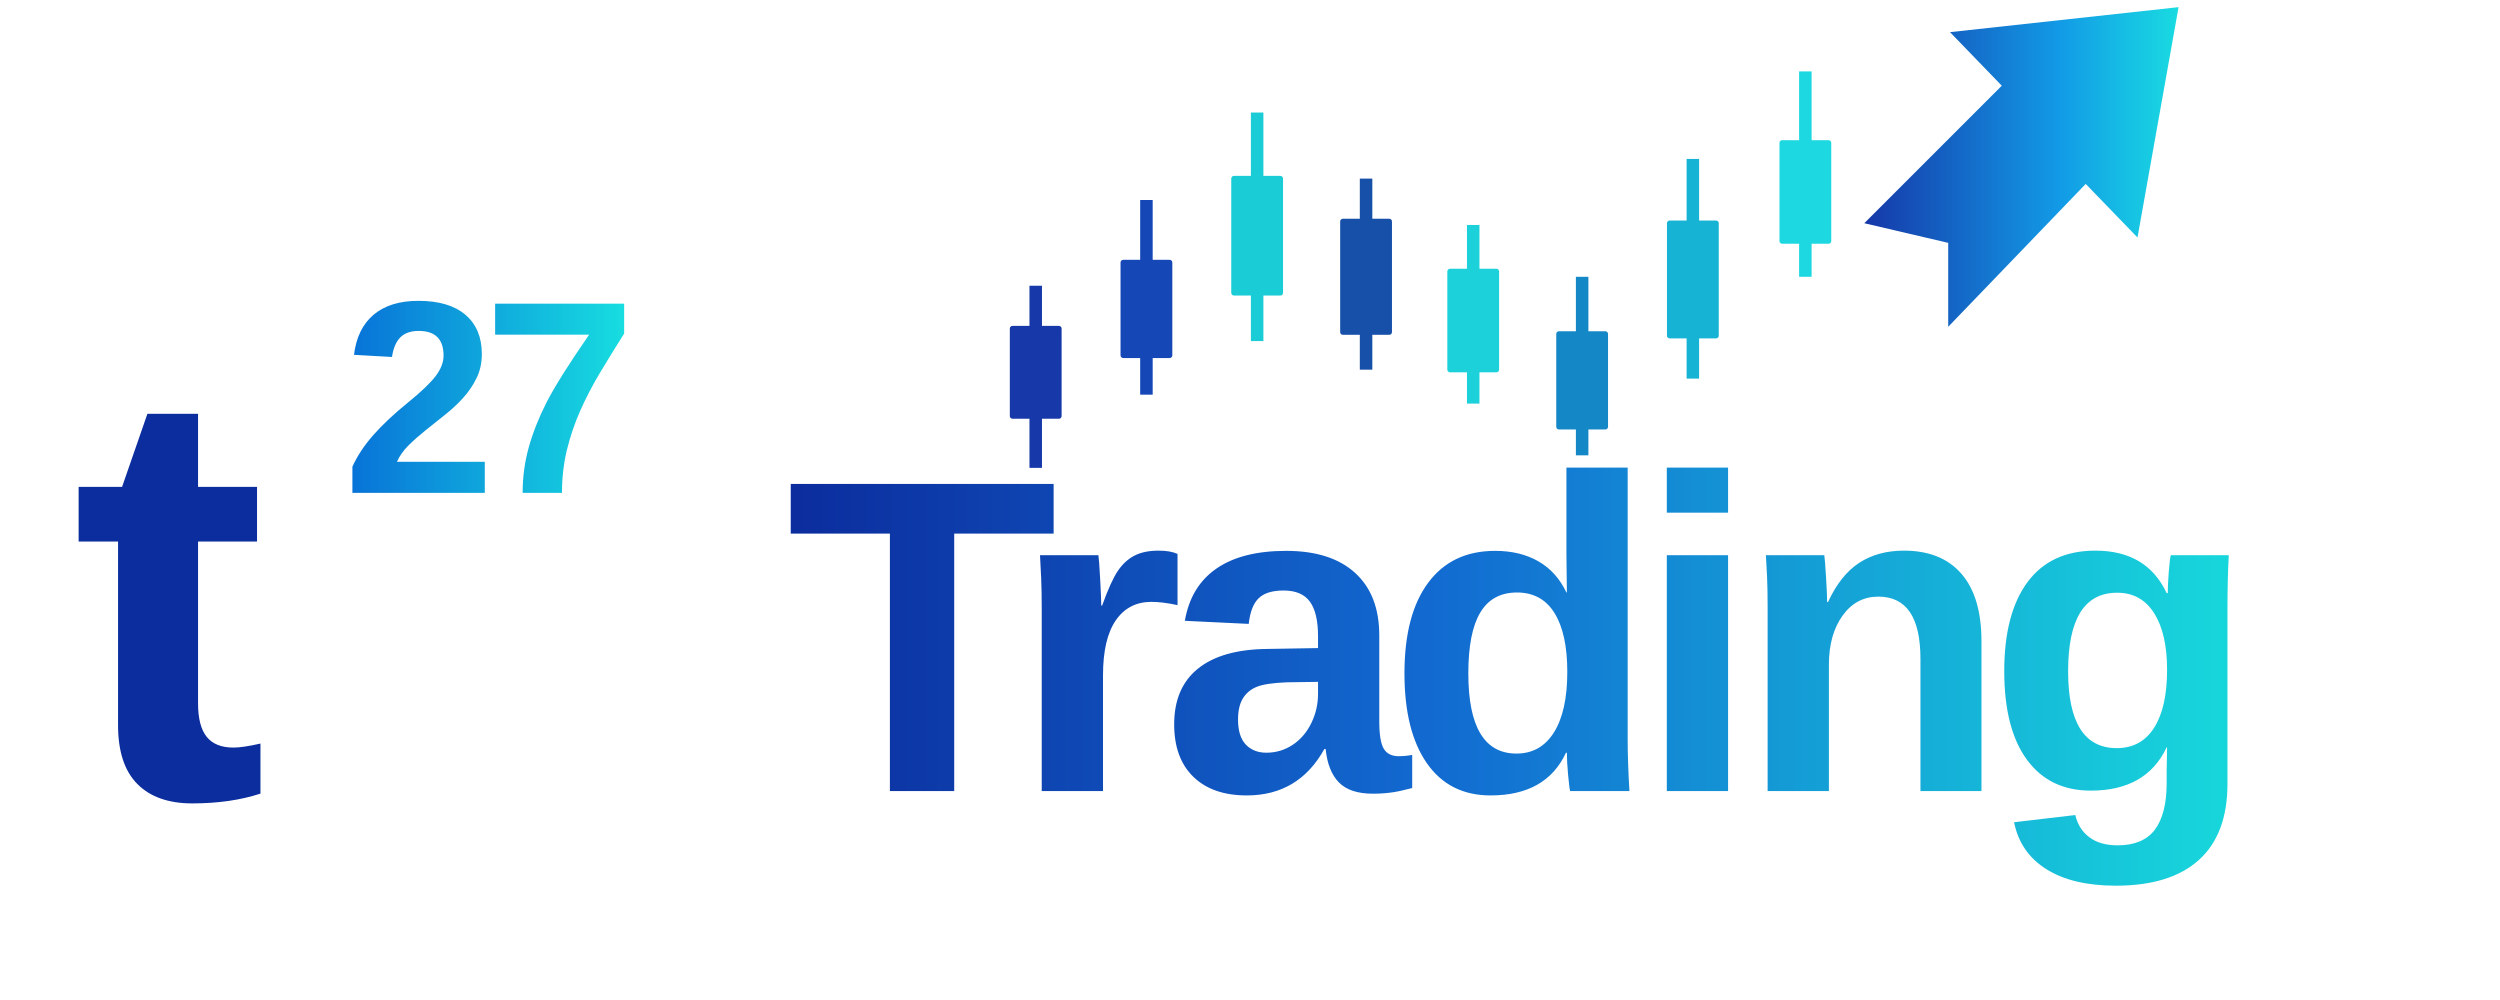
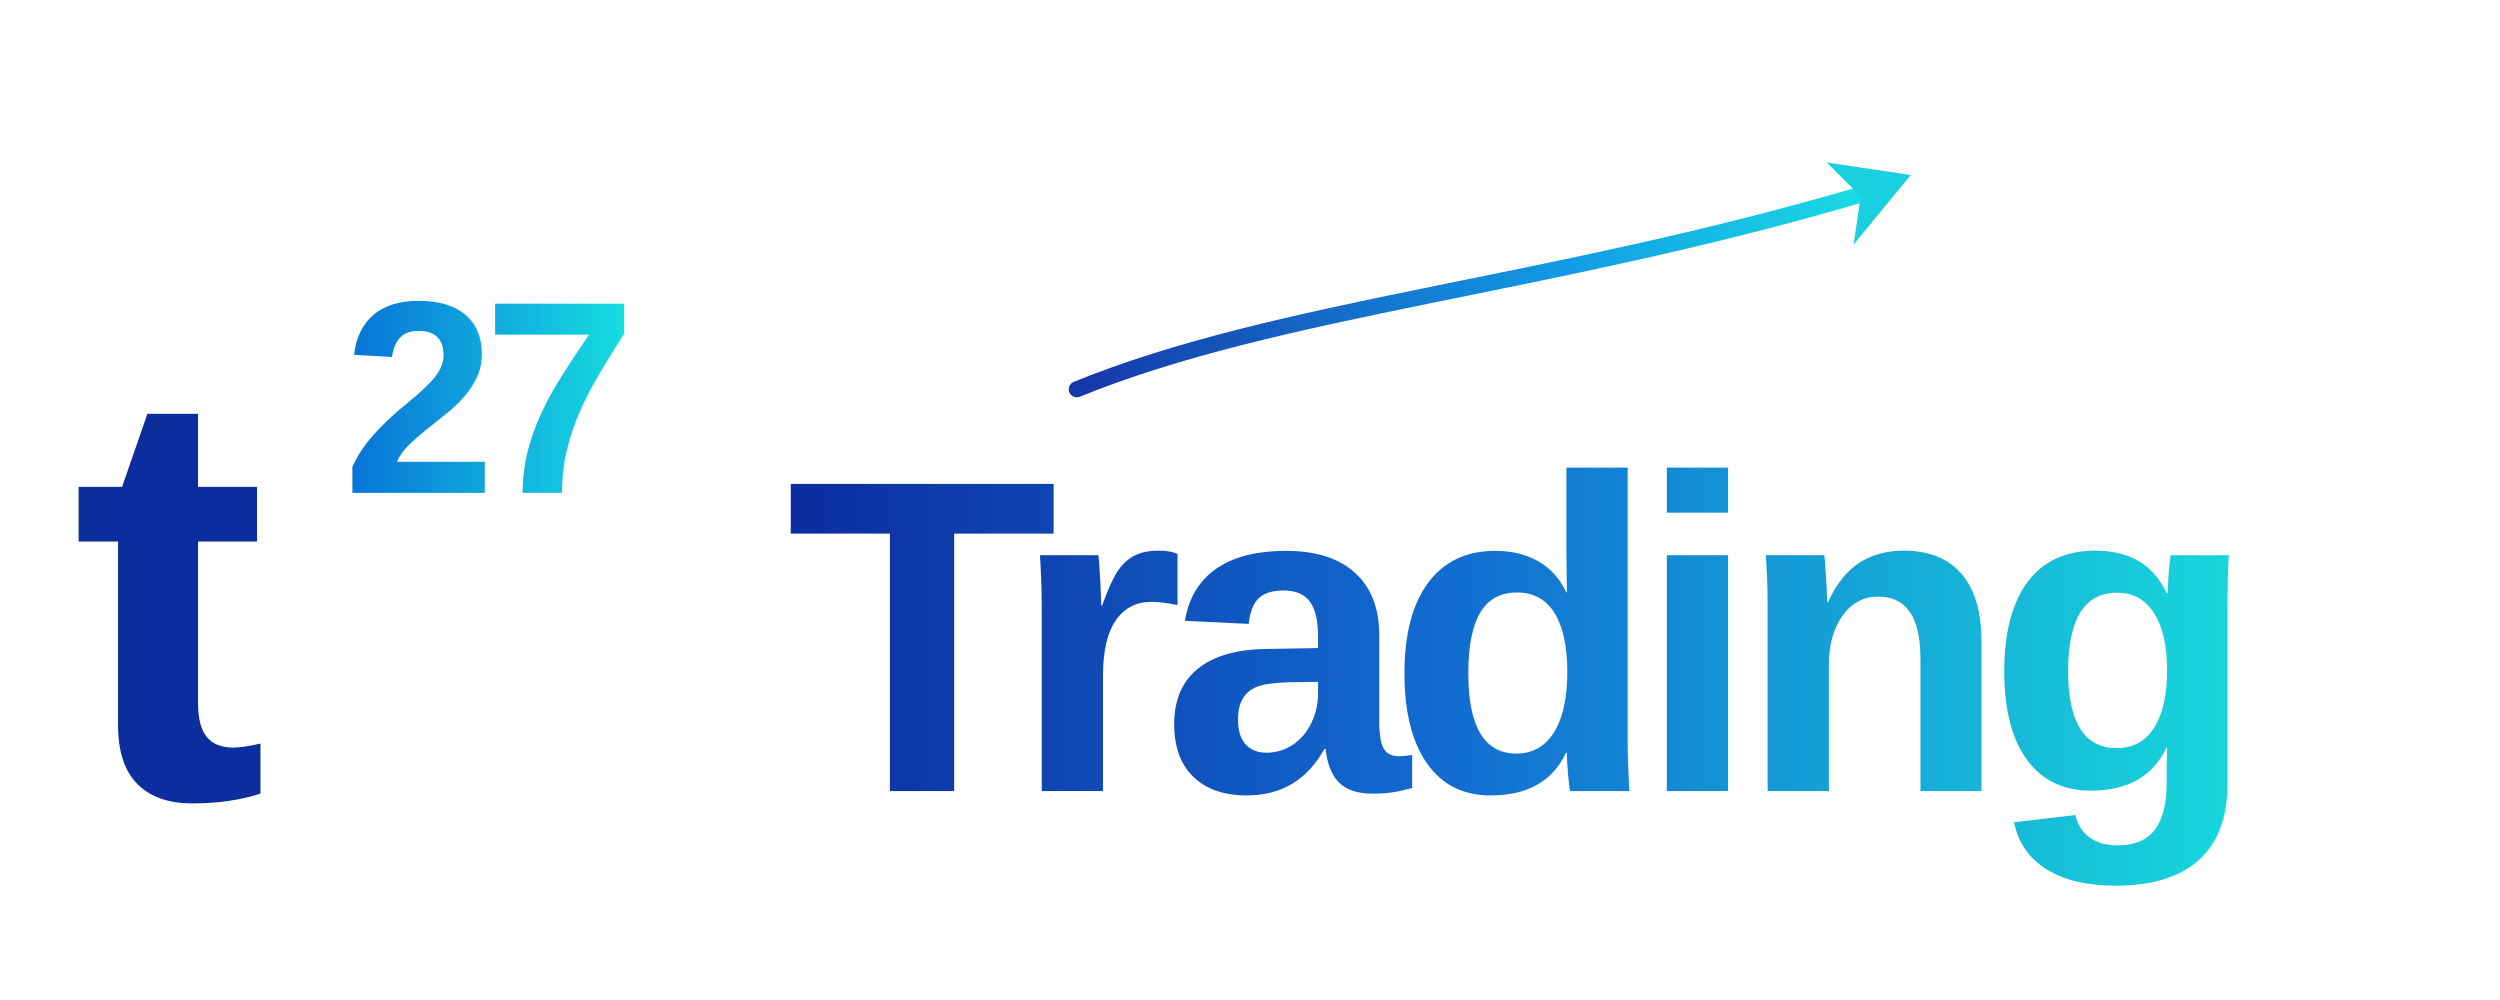
<svg xmlns="http://www.w3.org/2000/svg" viewBox="0 0 1400 560" role="img" aria-labelledby="title desc">
  <defs>
    <linearGradient id="word" x1="0" y1="0" x2="1" y2="0">
      <stop offset="0" stop-color="#0C2D9E" />
      <stop offset=".45" stop-color="#126BD1" />
      <stop offset="1" stop-color="#17D6DB" />
    </linearGradient>
    <linearGradient id="arrow" x1="0" y1="0" x2="1" y2="0">
      <stop offset="0" stop-color="#1638A8" />
      <stop offset=".62" stop-color="#129AE6" />
      <stop offset="1" stop-color="#19DBE1" />
    </linearGradient>
    <linearGradient id="sup" x1="0" y1="0" x2="1" y2="0">
      <stop offset="0" stop-color="#0873D8" />
      <stop offset="1" stop-color="#17DDE0" />
    </linearGradient>
  </defs>
  <g font-family="Manrope,Arial,Helvetica,sans-serif" font-weight="800" letter-spacing="-9">
    <text x="40" y="447" font-size="330" fill="#0C2D9E">t</text>
    <text x="192" y="276" font-size="154" letter-spacing="-7" fill="url(#sup)">27</text>
    <text x="440" y="443" font-size="250" letter-spacing="-13" fill="url(#word)">Trading</text>
  </g>
-   <g stroke-linejoin="round">
-     <g stroke="#1638A8" fill="#1638A8">
-       <path d="M580 262v-102" stroke-width="7" />
-       <rect x="566" y="183" width="28" height="51" rx="1" />
-     </g>
-     <g stroke="#1547B7" fill="#1547B7">
-       <path d="M642 221V112" stroke-width="7" />
-       <rect x="628" y="146" width="28" height="54" rx="1" />
-     </g>
-     <g stroke="#1ACCD5" fill="#1ACCD5">
-       <path d="M704 191V63" stroke-width="7" />
-       <rect x="690" y="99" width="28" height="66" rx="1" />
-     </g>
-     <g stroke="#1650A9" fill="#1650A9">
-       <path d="M765 207V100" stroke-width="7" />
-       <rect x="751" y="123" width="28" height="64" rx="1" />
-     </g>
-     <g stroke="#1DD1DA" fill="#1DD1DA">
-       <path d="M825 226V126" stroke-width="7" />
-       <rect x="811" y="151" width="28" height="57" rx="1" />
-     </g>
-     <g stroke="#1487C6" fill="#1487C6">
-       <path d="M886 255V155" stroke-width="7" />
-       <rect x="872" y="186" width="28" height="54" rx="1" />
-     </g>
-     <g stroke="#16B3D4" fill="#16B3D4">
-       <path d="M948 212V89" stroke-width="7" />
-       <rect x="934" y="124" width="28" height="65" rx="1" />
-     </g>
-     <g stroke="#1DD8E0" fill="#1DD8E0">
-       <path d="M1011 155V40" stroke-width="7" />
-       <rect x="997" y="79" width="28" height="57" rx="1" />
-     </g>
-     <path d="M1044 125 1121 48 1092 18 1220 4 1197 133 1168 103 1091 183 1091 136Z" fill="url(#arrow)" />
+   <g aria-hidden="true" fill="none" stroke-linecap="round" stroke-linejoin="round">
+     <path d="M 603 218 C 716 172, 865 161, 1042 109" stroke="url(#arrow)" stroke-width="9" />
+     <path d="M 1023 91 L 1070 98 L 1038 137 L 1042 110 Z" fill="#19CFE0" stroke="none" />
  </g>
</svg>
